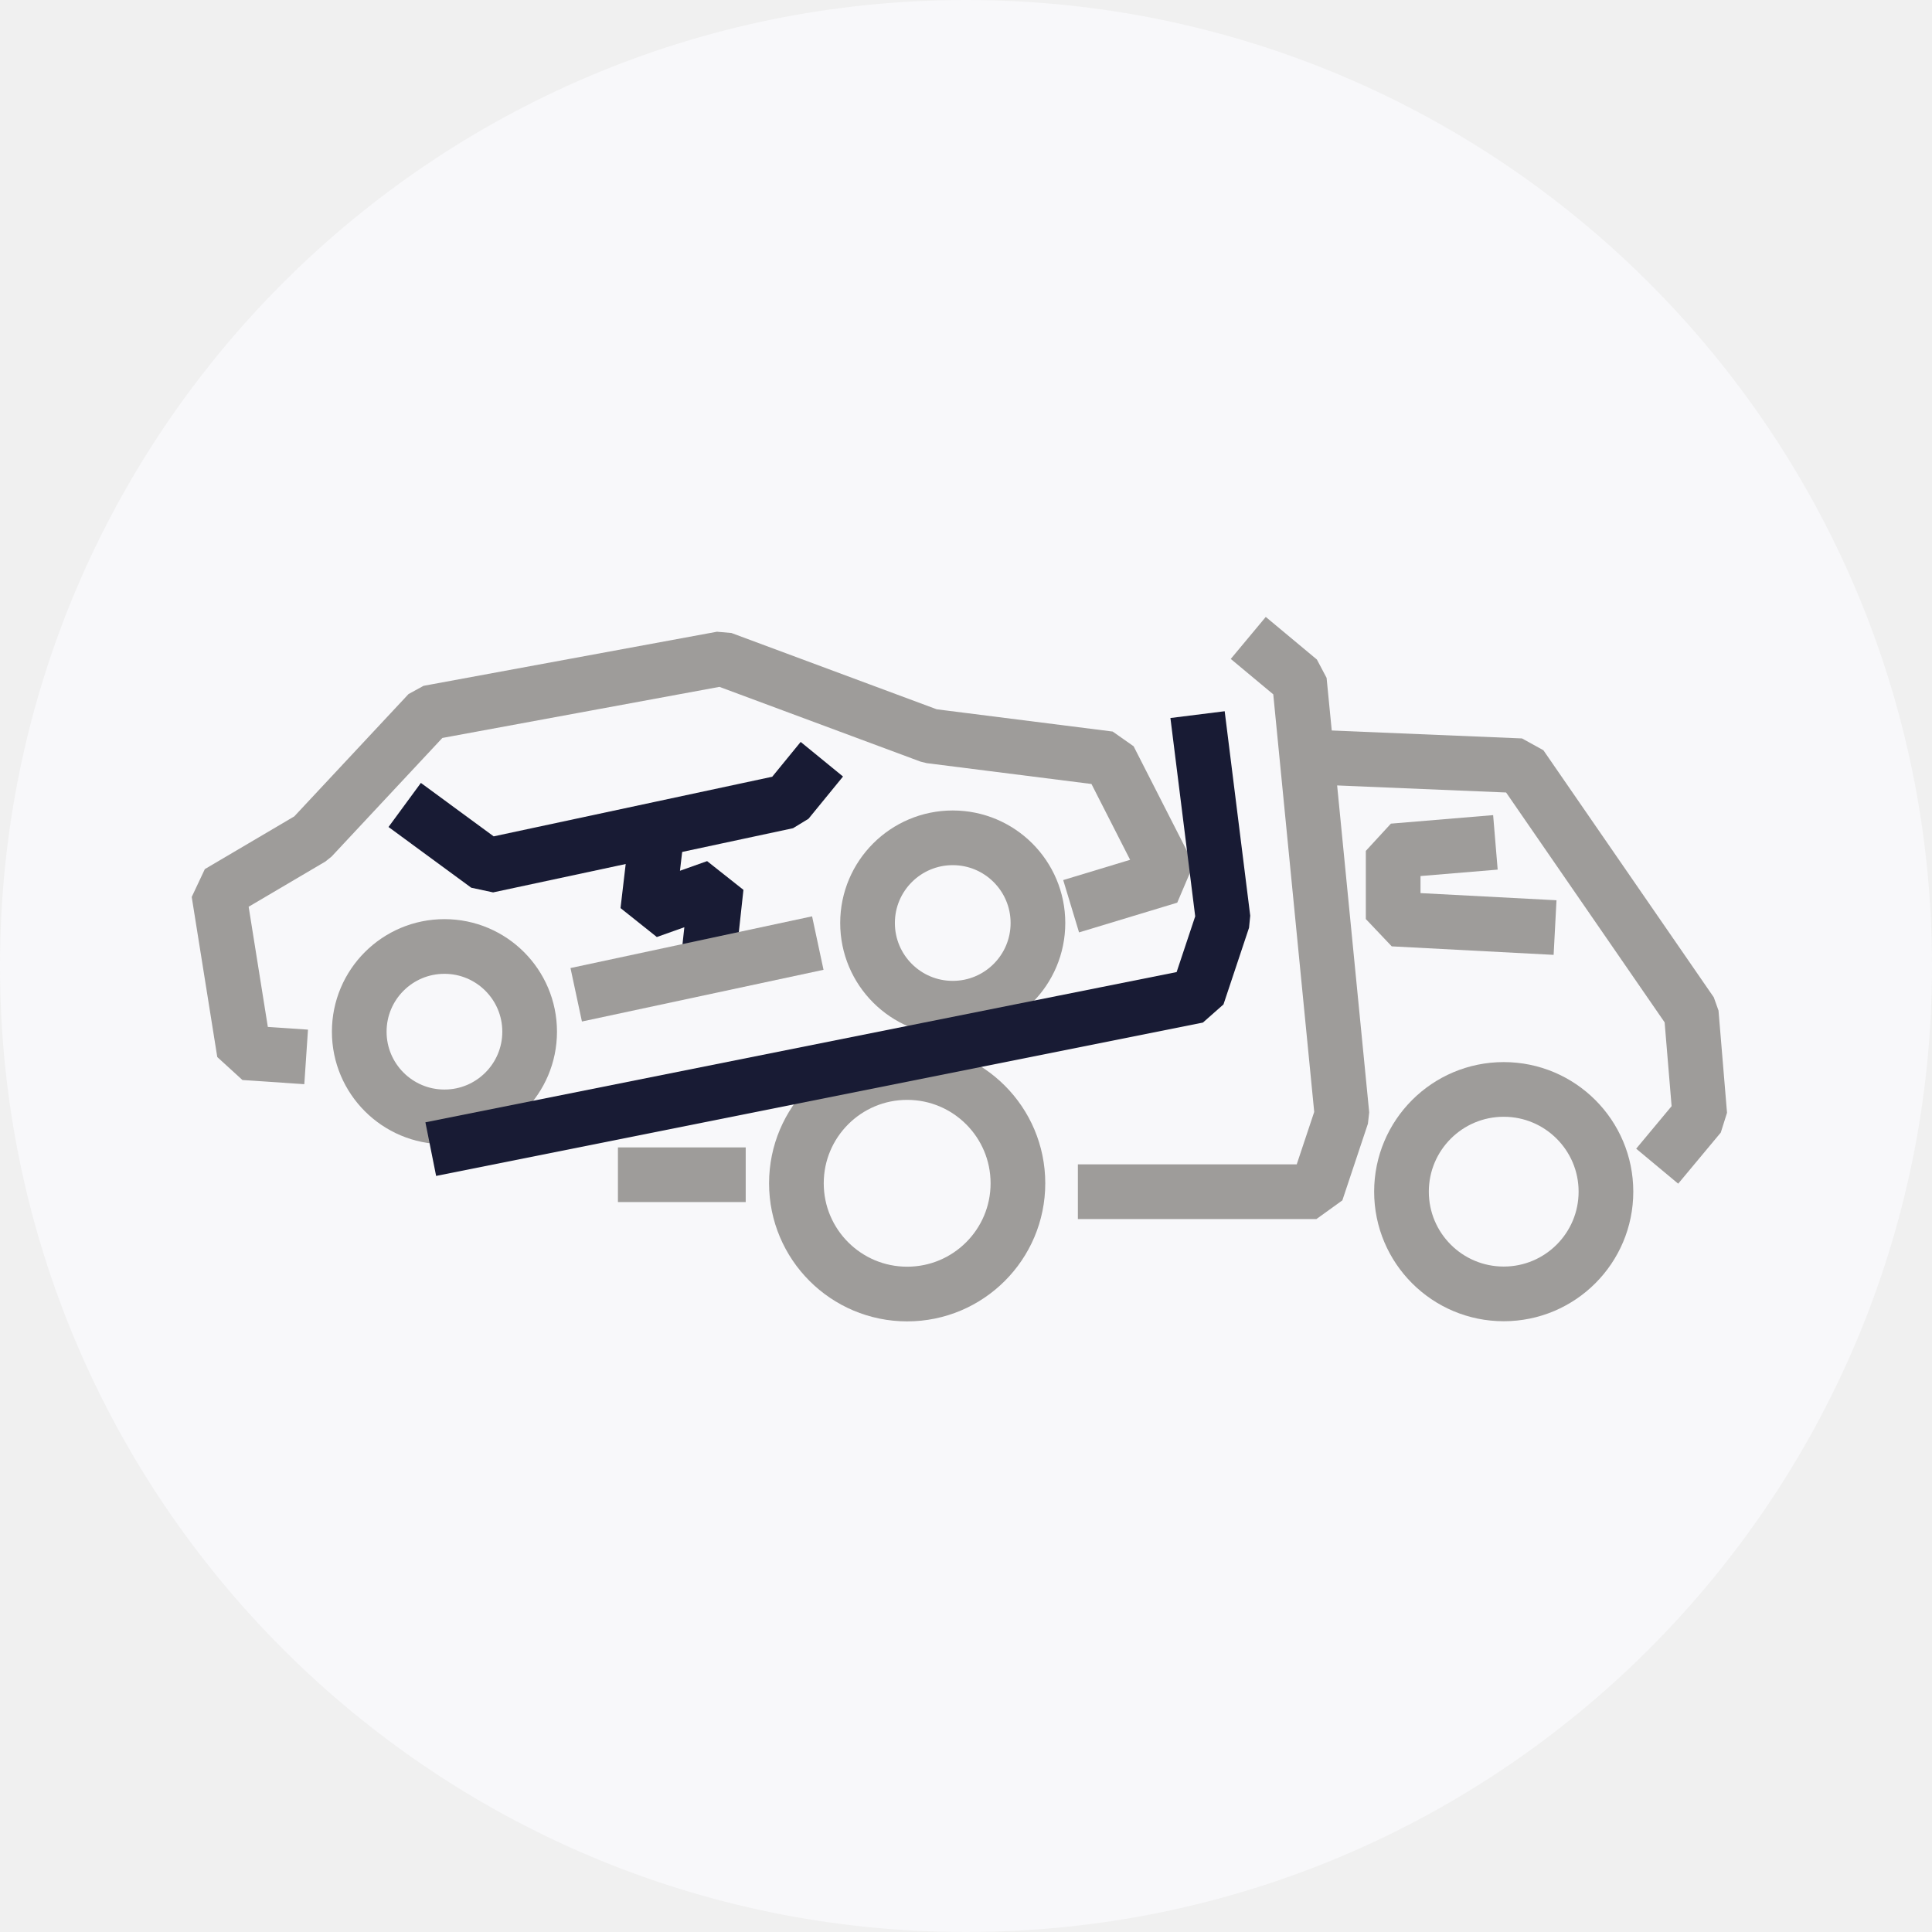
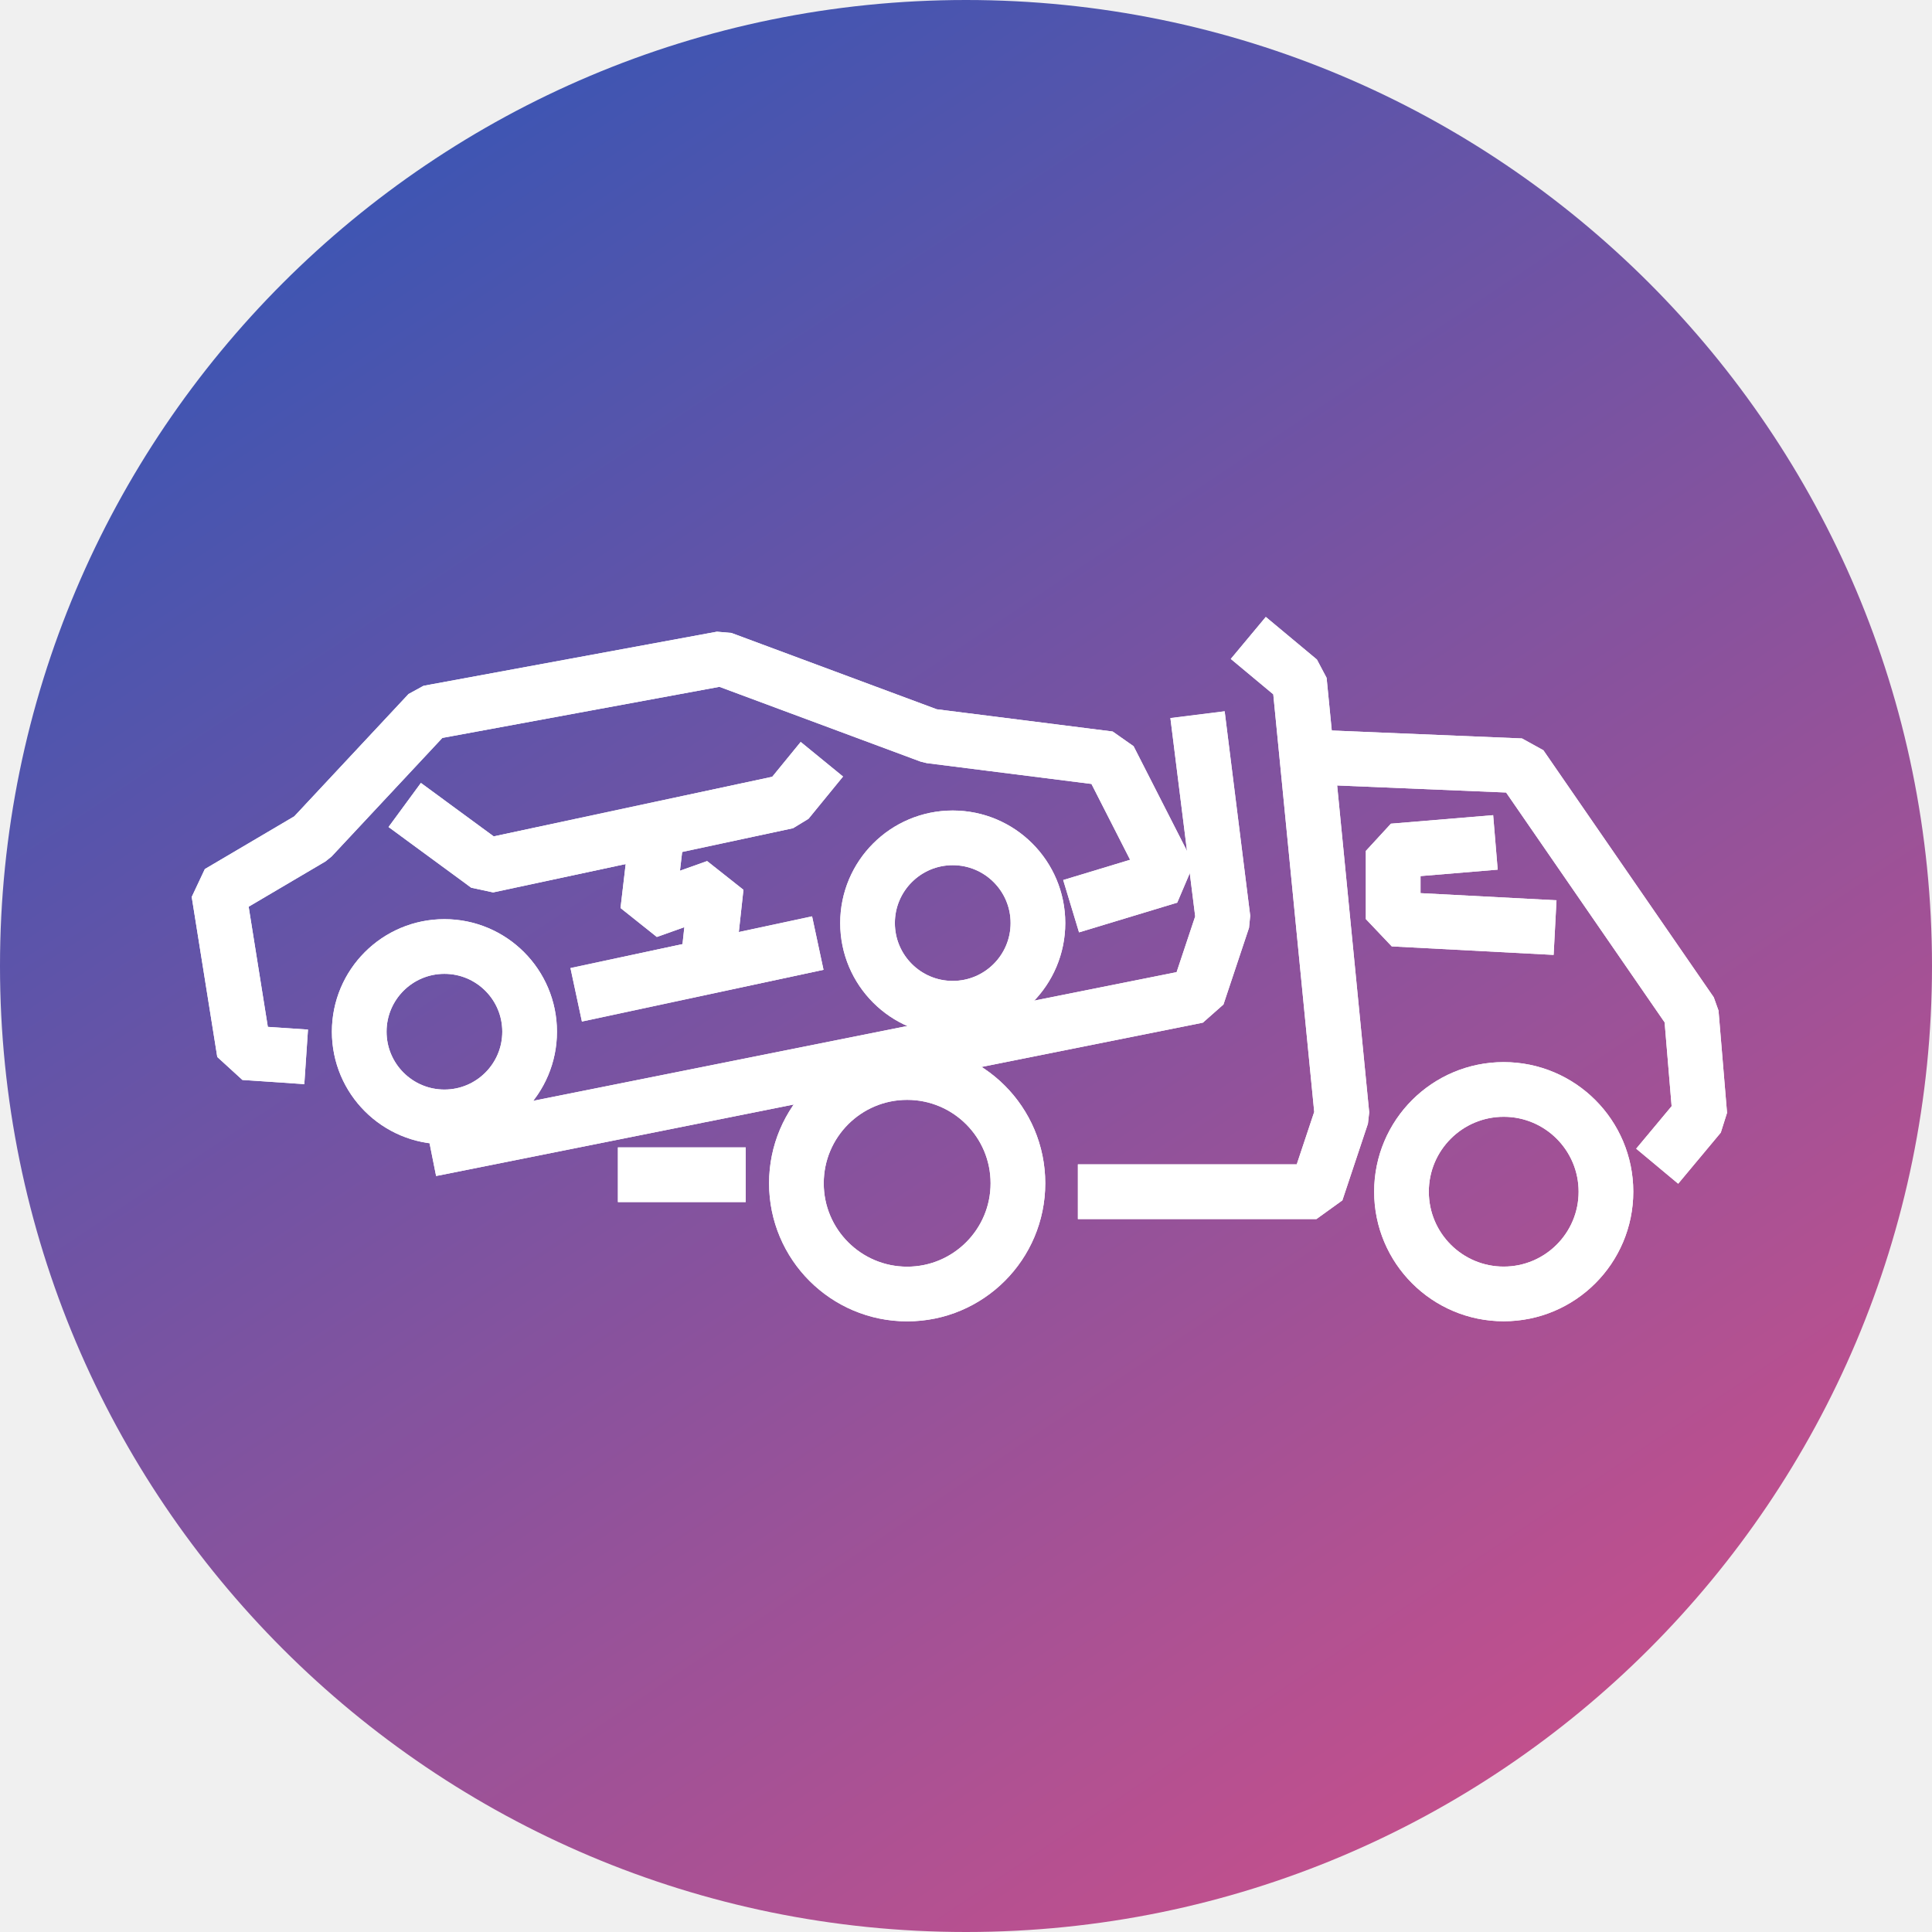
<svg xmlns="http://www.w3.org/2000/svg" width="106" height="106" viewBox="0 0 106 106" fill="none">
-   <circle cx="53" cy="53" r="53" fill="#F8F8FA" />
-   <path d="M38.834 52.905L39.298 48.659L35.535 49.997L36.083 45.331" stroke="#181B34" stroke-width="3" stroke-miterlimit="10" stroke-linejoin="bevel" />
-   <path d="M58.768 49.721L64.155 48.09L60.859 41.625L51.033 40.382L39.607 36.135L23.511 39.103L17.094 45.974L12 48.976L13.402 57.759L16.797 57.988" stroke="#9E9C9A" stroke-width="3" stroke-miterlimit="10" stroke-linejoin="bevel" />
-   <path d="M31.614 54.579L44.869 51.742" stroke="#9E9C9A" stroke-width="3" stroke-miterlimit="10" stroke-linejoin="bevel" />
-   <path d="M24.384 61.278C26.966 61.278 29.059 59.185 29.059 56.604C29.059 54.022 26.966 51.929 24.384 51.929C21.802 51.929 19.71 54.022 19.71 56.604C19.71 59.185 21.802 61.278 24.384 61.278Z" stroke="#9E9C9A" stroke-width="3" stroke-miterlimit="10" stroke-linejoin="bevel" />
-   <path d="M52.273 55.316C54.854 55.316 56.947 53.223 56.947 50.641C56.947 48.06 54.854 45.967 52.273 45.967C49.691 45.967 47.598 48.06 47.598 50.641C47.598 53.223 49.691 55.316 52.273 55.316Z" stroke="#9E9C9A" stroke-width="3" stroke-miterlimit="10" stroke-linejoin="bevel" />
-   <path d="M45.091 41.655L43.197 43.973L26.741 47.495L22.204 44.164" stroke="#181B34" stroke-width="3" stroke-miterlimit="10" stroke-linejoin="bevel" />
-   <path d="M49.772 70.998C53.128 70.998 55.849 68.278 55.849 64.922C55.849 61.566 53.128 58.845 49.772 58.845C46.416 58.845 43.695 61.566 43.695 64.922C43.695 68.278 46.416 70.998 49.772 70.998Z" stroke="#9E9C9A" stroke-width="3" stroke-miterlimit="10" stroke-linejoin="bevel" />
-   <path d="M82.502 70.99C85.6 70.99 88.111 68.479 88.111 65.381C88.111 62.283 85.6 59.772 82.502 59.772C79.404 59.772 76.893 62.283 76.893 65.381C76.893 68.479 79.404 70.99 82.502 70.99Z" stroke="#9E9C9A" stroke-width="3" stroke-miterlimit="10" stroke-linejoin="bevel" />
-   <path d="M68.487 35L71.291 37.337L73.629 61.177L72.226 65.384H59.138" stroke="#9E9C9A" stroke-width="3" stroke-miterlimit="10" stroke-linejoin="bevel" />
-   <path d="M65.704 39.208L67.106 50.426L65.704 54.633L23.634 63.047" stroke="#181B34" stroke-width="3" stroke-miterlimit="10" stroke-linejoin="bevel" />
-   <path d="M40.914 64.453H33.903" stroke="#9E9C9A" stroke-width="3" stroke-miterlimit="10" stroke-linejoin="bevel" />
-   <path d="M72.224 41.546L83.443 42.013L92.792 55.569L93.259 61.178L90.922 63.983" stroke="#9E9C9A" stroke-width="3" stroke-miterlimit="10" stroke-linejoin="bevel" />
-   <path d="M82.046 46.217L76.437 46.684V50.424L85.319 50.891" stroke="#9E9C9A" stroke-width="3" stroke-miterlimit="10" stroke-linejoin="bevel" />
+   <circle cx="53" cy="53" r="53" fill="url(#paint0_linear_44_245)" />
+   <path d="M38.834 52.902L39.298 48.656L35.535 49.994L36.083 45.328" stroke="white" stroke-width="3" stroke-miterlimit="10" stroke-linejoin="bevel" />
+   <path d="M58.767 49.719L64.155 48.088L60.859 41.623L51.033 40.38L39.607 36.133L23.511 39.101L17.094 45.971L12 48.974L13.402 57.756L16.797 57.985" stroke="white" stroke-width="3" stroke-miterlimit="10" stroke-linejoin="bevel" />
+   <path d="M31.613 54.58L44.869 51.742" stroke="white" stroke-width="3" stroke-miterlimit="10" stroke-linejoin="bevel" />
+   <path d="M24.383 61.279C26.965 61.279 29.058 59.186 29.058 56.604C29.058 54.023 26.965 51.93 24.383 51.93C21.802 51.93 19.709 54.023 19.709 56.604C19.709 59.186 21.802 61.279 24.383 61.279Z" stroke="white" stroke-width="3" stroke-miterlimit="10" stroke-linejoin="bevel" />
+   <path d="M52.272 55.318C54.854 55.318 56.947 53.225 56.947 50.643C56.947 48.062 54.854 45.969 52.272 45.969C49.691 45.969 47.598 48.062 47.598 50.643C47.598 53.225 49.691 55.318 52.272 55.318Z" stroke="white" stroke-width="3" stroke-miterlimit="10" stroke-linejoin="bevel" />
+   <path d="M45.092 41.656L43.198 43.974L26.742 47.496L22.205 44.165" stroke="white" stroke-width="3" stroke-miterlimit="10" stroke-linejoin="bevel" />
+   <path d="M49.772 70.997C53.128 70.997 55.849 68.277 55.849 64.921C55.849 61.564 53.128 58.844 49.772 58.844C46.416 58.844 43.695 61.564 43.695 64.921C43.695 68.277 46.416 70.997 49.772 70.997Z" stroke="white" stroke-width="3" stroke-miterlimit="10" stroke-linejoin="bevel" />
+   <path d="M82.502 70.992C85.6 70.992 88.111 68.481 88.111 65.383C88.111 62.285 85.6 59.773 82.502 59.773C79.404 59.773 76.893 62.285 76.893 65.383C76.893 68.481 79.404 70.992 82.502 70.992Z" stroke="white" stroke-width="3" stroke-miterlimit="10" stroke-linejoin="bevel" />
+   <path d="M68.488 35L71.292 37.337L73.629 61.177L72.227 65.384H59.139" stroke="white" stroke-width="3" stroke-miterlimit="10" stroke-linejoin="bevel" />
+   <path d="M65.703 39.211L67.105 50.43L65.703 54.637L23.633 63.051" stroke="white" stroke-width="3" stroke-miterlimit="10" stroke-linejoin="bevel" />
+   <path d="M40.914 64.453H33.902" stroke="white" stroke-width="3" stroke-miterlimit="10" stroke-linejoin="bevel" />
+   <path d="M72.225 41.547L83.443 42.014L92.792 55.57L93.26 61.18L90.922 63.984" stroke="white" stroke-width="3" stroke-miterlimit="10" stroke-linejoin="bevel" />
+   <path d="M82.047 46.219L76.438 46.686V50.426L85.319 50.893" stroke="white" stroke-width="3" stroke-miterlimit="10" stroke-linejoin="bevel" />
+   <path d="M38.834 52.902L39.298 48.656L35.535 49.994L36.083 45.328" stroke="white" stroke-width="3" stroke-miterlimit="10" stroke-linejoin="bevel" />
+   <path d="M58.767 49.719L64.155 48.088L60.859 41.623L51.033 40.38L39.607 36.133L23.511 39.101L17.094 45.971L12 48.974L13.402 57.756L16.797 57.985" stroke="white" stroke-width="3" stroke-miterlimit="10" stroke-linejoin="bevel" />
+   <path d="M31.613 54.58L44.869 51.742" stroke="white" stroke-width="3" stroke-miterlimit="10" stroke-linejoin="bevel" />
+   <path d="M24.383 61.279C26.965 61.279 29.058 59.186 29.058 56.604C29.058 54.023 26.965 51.93 24.383 51.93C21.802 51.93 19.709 54.023 19.709 56.604C19.709 59.186 21.802 61.279 24.383 61.279Z" stroke="white" stroke-width="3" stroke-miterlimit="10" stroke-linejoin="bevel" />
+   <path d="M52.272 55.318C54.854 55.318 56.947 53.225 56.947 50.643C56.947 48.062 54.854 45.969 52.272 45.969C49.691 45.969 47.598 48.062 47.598 50.643C47.598 53.225 49.691 55.318 52.272 55.318Z" stroke="white" stroke-width="3" stroke-miterlimit="10" stroke-linejoin="bevel" />
+   <path d="M45.092 41.656L43.198 43.974L26.742 47.496L22.205 44.165" stroke="white" stroke-width="3" stroke-miterlimit="10" stroke-linejoin="bevel" />
+   <path d="M49.772 70.997C53.128 70.997 55.849 68.277 55.849 64.921C55.849 61.564 53.128 58.844 49.772 58.844C46.416 58.844 43.695 61.564 43.695 64.921C43.695 68.277 46.416 70.997 49.772 70.997Z" stroke="white" stroke-width="3" stroke-miterlimit="10" stroke-linejoin="bevel" />
+   <path d="M82.502 70.992C85.6 70.992 88.111 68.481 88.111 65.383C88.111 62.285 85.6 59.773 82.502 59.773C79.404 59.773 76.893 62.285 76.893 65.383C76.893 68.481 79.404 70.992 82.502 70.992Z" stroke="white" stroke-width="3" stroke-miterlimit="10" stroke-linejoin="bevel" />
+   <path d="M68.488 35L71.292 37.337L73.629 61.177L72.227 65.384H59.139" stroke="white" stroke-width="3" stroke-miterlimit="10" stroke-linejoin="bevel" />
+   <path d="M65.703 39.211L67.105 50.43L65.703 54.637L23.633 63.051" stroke="white" stroke-width="3" stroke-miterlimit="10" stroke-linejoin="bevel" />
+   <path d="M40.914 64.453H33.902" stroke="white" stroke-width="3" stroke-miterlimit="10" stroke-linejoin="bevel" />
+   <path d="M72.225 41.547L83.443 42.014L92.792 55.57L93.26 61.18L90.922 63.984" stroke="white" stroke-width="3" stroke-miterlimit="10" stroke-linejoin="bevel" />
+   <path d="M82.047 46.219L76.438 46.686V50.426L85.319 50.893" stroke="white" stroke-width="3" stroke-miterlimit="10" stroke-linejoin="bevel" />
+   <defs>
+     <linearGradient id="paint0_linear_44_245" x1="10.5" y1="-16.727" x2="106" y2="126.273" gradientUnits="userSpaceOnUse">
+       <stop stop-color="#1C57BC" />
+       <stop offset="1" stop-color="#EF4E80" />
+     </linearGradient>
+   </defs>
</svg>
